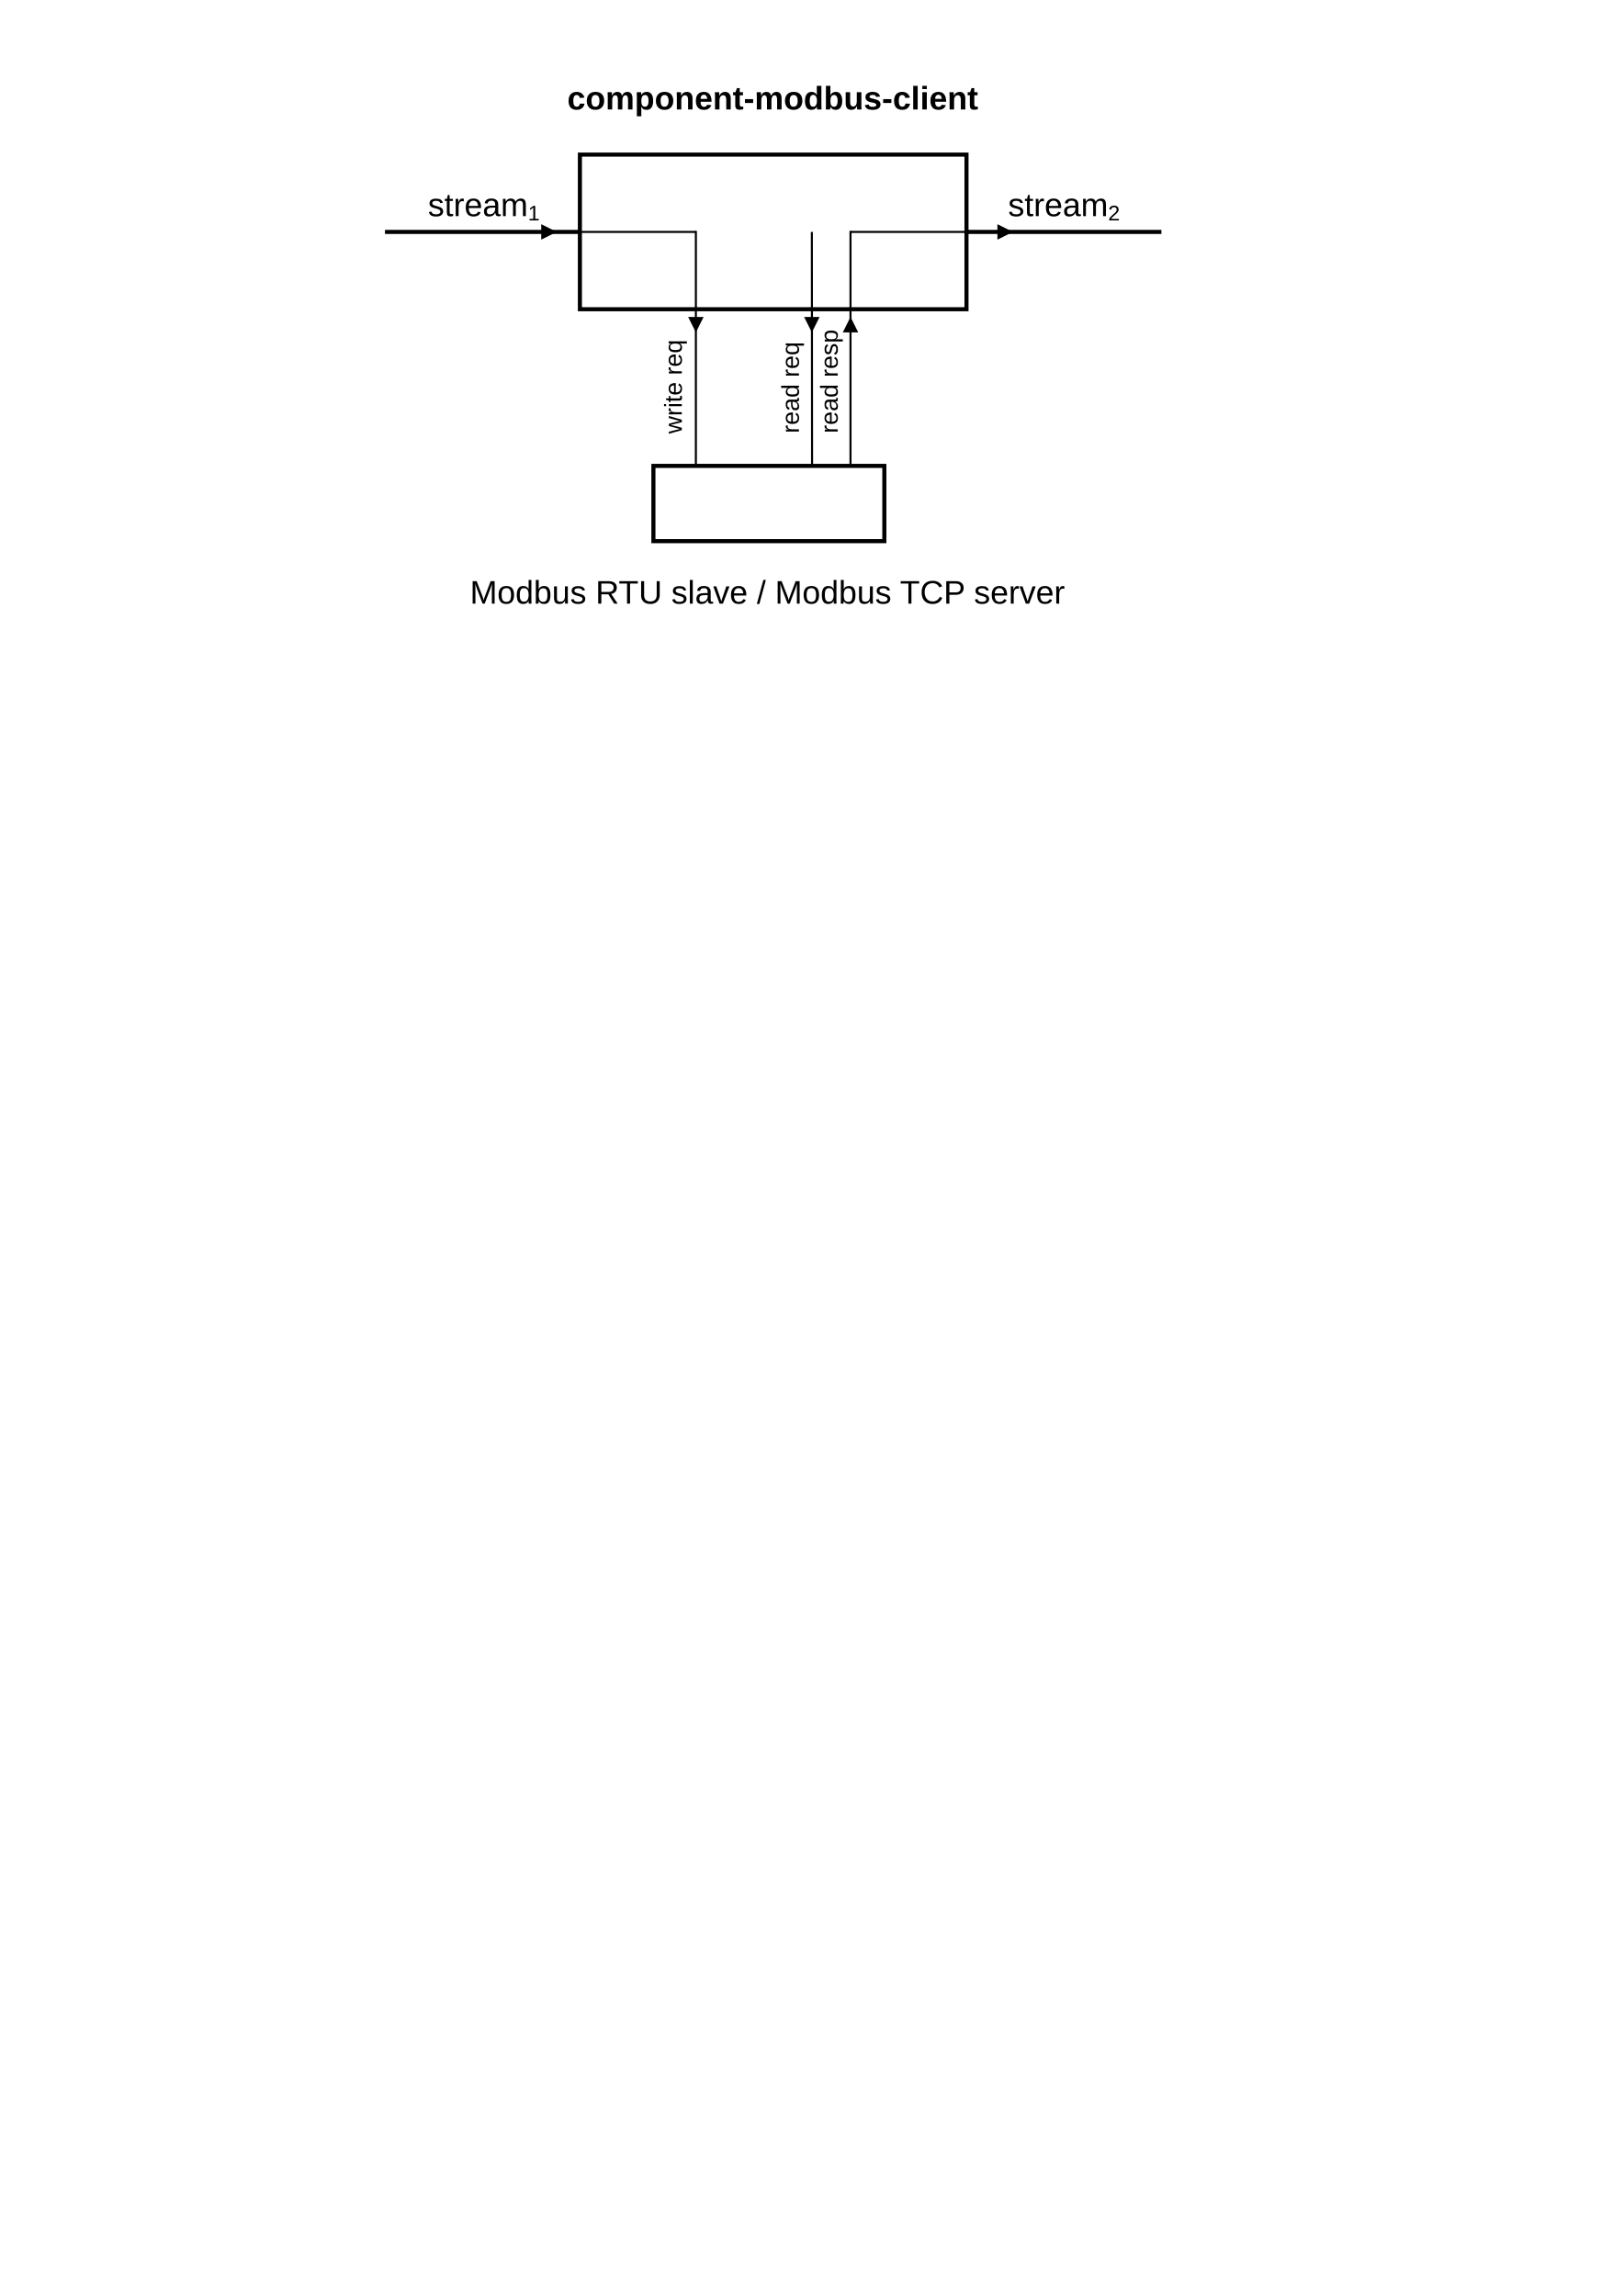
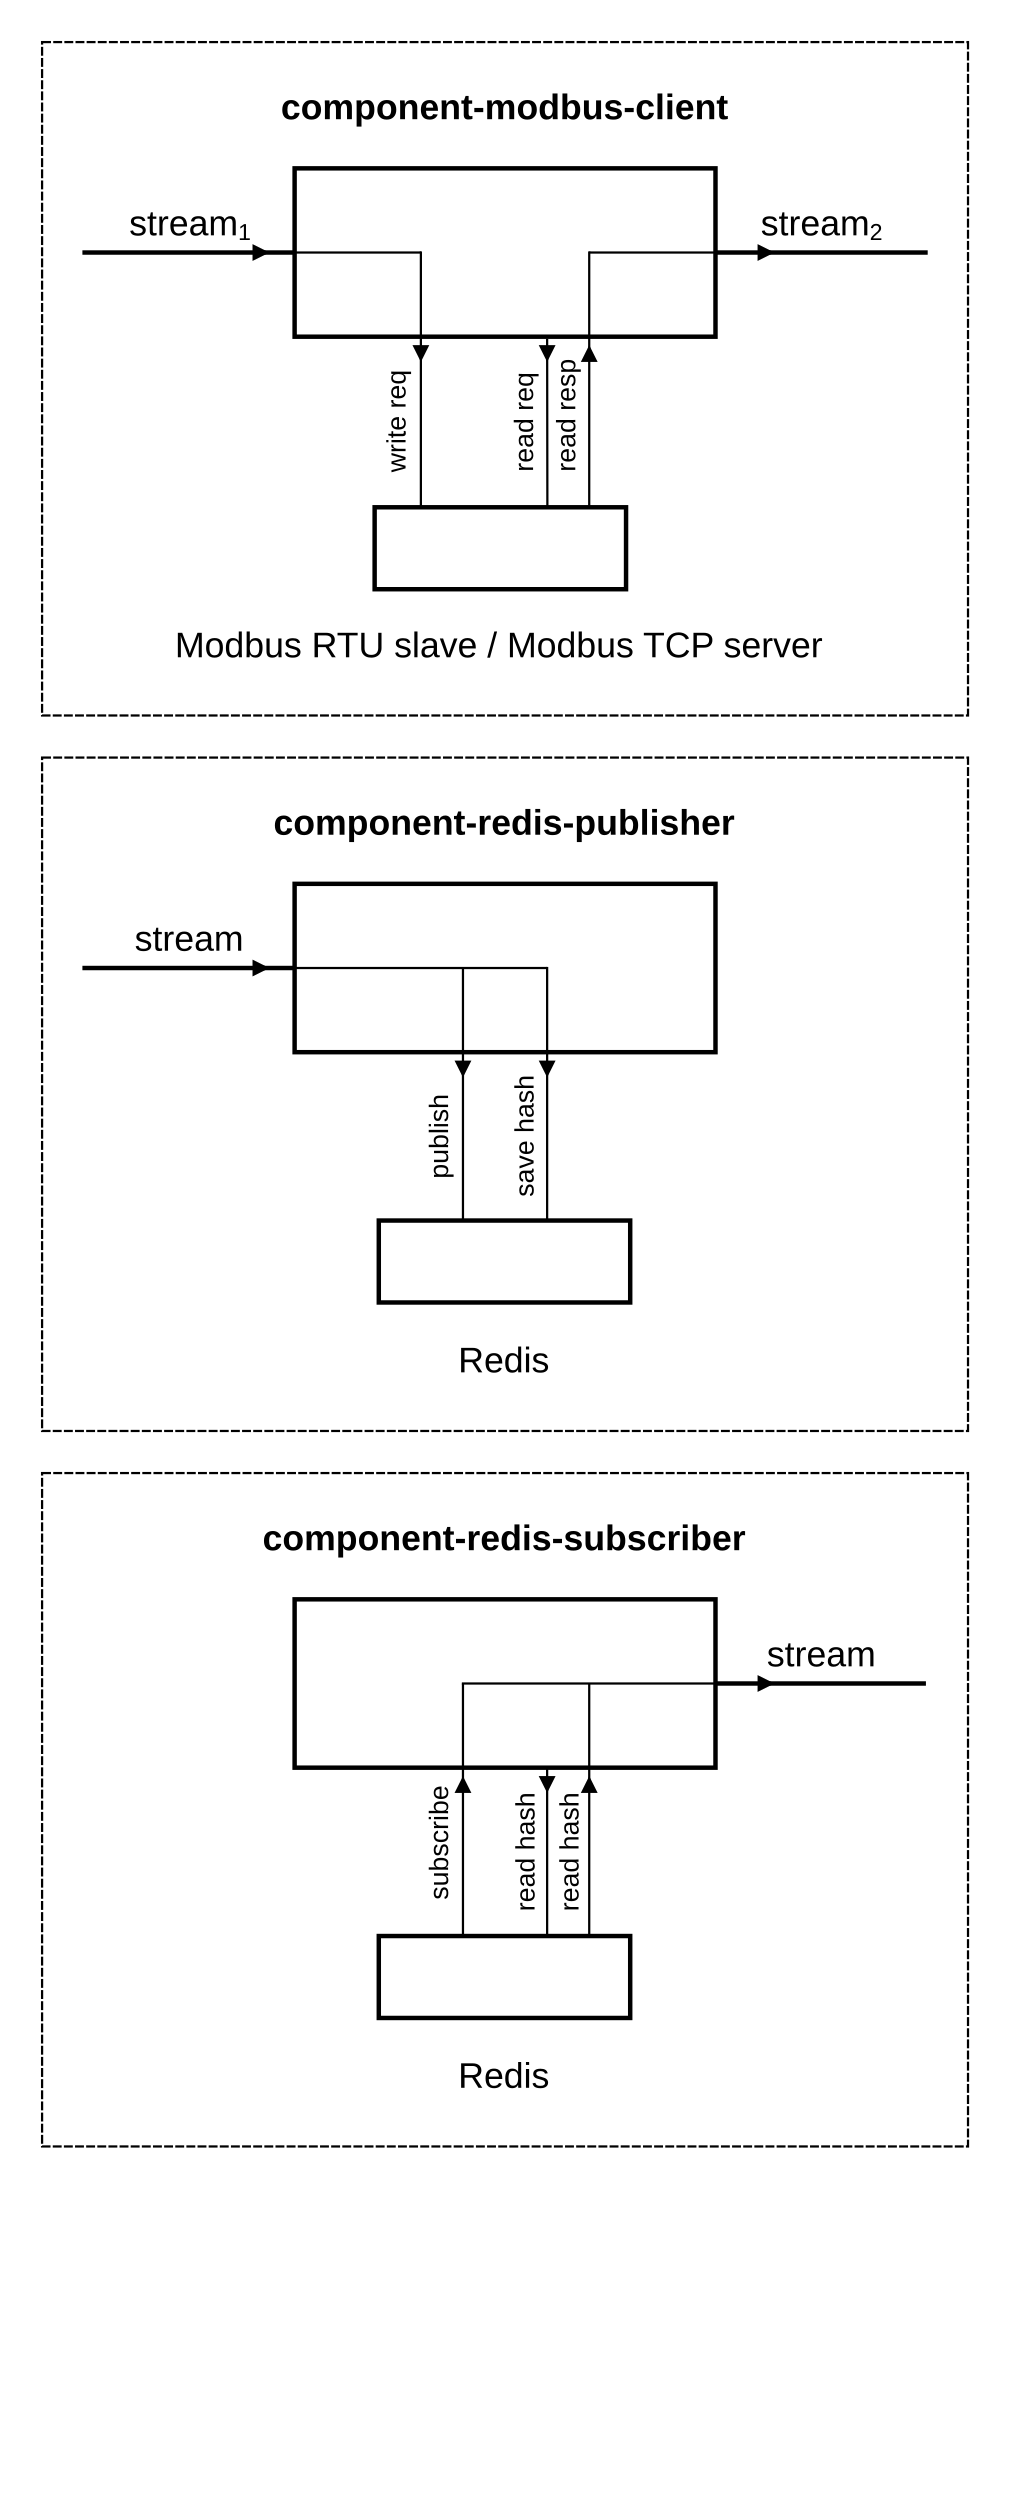
- <svg xmlns="http://www.w3.org/2000/svg" width="210mm" height="297mm" viewBox="0 0 210 297" version="1.1" id="svg1">
+ <svg xmlns="http://www.w3.org/2000/svg" width="120mm" height="297mm" viewBox="0 0 120 297" version="1.1" id="svg1">
  <defs id="defs1" />
  <g id="layer1">
-     <rect style="fill:none;stroke:#000000;stroke-width:0.529;stroke-dasharray:none;stroke-opacity:1" id="rect8" width="50" height="20" x="75" y="20" />
-     <text xml:space="preserve" style="font-size:3.175px;fill:#000000;fill-opacity:1;stroke:none;stroke-width:0.265;stroke-dasharray:none;stroke-opacity:1" x="73.363" y="14.165" id="text8">
-       <tspan id="tspan8" style="font-style:normal;font-variant:normal;font-weight:bold;font-stretch:normal;font-size:4.233px;font-family:Arial;-inkscape-font-specification:'Arial, Bold';font-variant-ligatures:normal;font-variant-caps:normal;font-variant-numeric:normal;font-variant-east-asian:normal;fill:#000000;fill-opacity:1;stroke:none;stroke-width:0.265;stroke-dasharray:none" x="73.363" y="14.165">component-modbus-client</tspan>
-       <tspan style="fill:#000000;fill-opacity:1;stroke:none;stroke-width:0.265;stroke-dasharray:none" x="73.363" y="18.54" id="tspan9" />
+     <rect style="fill:none;stroke:#000000;stroke-width:0.529;stroke-dasharray:none;stroke-opacity:1" id="rect8" width="50" height="20" x="35" y="20" />
+     <text xml:space="preserve" style="font-size:3.175px;fill:#000000;fill-opacity:1;stroke:none;stroke-width:0.265;stroke-dasharray:none;stroke-opacity:1" x="33.363" y="14.165" id="text8">
+       <tspan id="tspan8" style="font-style:normal;font-variant:normal;font-weight:bold;font-stretch:normal;font-size:4.233px;font-family:Arial;-inkscape-font-specification:'Arial, Bold';font-variant-ligatures:normal;font-variant-caps:normal;font-variant-numeric:normal;font-variant-east-asian:normal;fill:#000000;fill-opacity:1;stroke:none;stroke-width:0.265;stroke-dasharray:none" x="33.363" y="14.165">component-modbus-client</tspan>
+       <tspan style="fill:#000000;fill-opacity:1;stroke:none;stroke-width:0.265;stroke-dasharray:none" x="33.363" y="18.54" id="tspan9" />
    </text>
-     <path style="fill:none;stroke:#000000;stroke-width:0.265;stroke-dasharray:none;stroke-opacity:1" d="m 105,30.001 0.028,30.263" id="path8-6" />
-     <rect style="fill:none;stroke:#000000;stroke-width:0.529;stroke-dasharray:none;stroke-opacity:1" id="rect8-0" width="29.868" height="9.735" x="84.507" y="60.265" />
-     <path style="fill:#000000;fill-opacity:1;stroke:none;stroke-width:0.265;stroke-dasharray:none;stroke-opacity:1" d="m 70,29 2,1 -2,1 z" id="path10" />
-     <path style="fill:none;stroke:#000000;stroke-width:0.265;stroke-dasharray:none;stroke-opacity:1" d="M 110,29.868 V 60.265" id="path8-6-9" />
-     <path style="fill:#000000;fill-opacity:1;stroke:#000000;stroke-width:0.529;stroke-dasharray:none;stroke-opacity:1" d="m 125,30 h 25.21" id="path11" />
-     <path style="fill:#000000;fill-opacity:1;stroke:#000000;stroke-width:0.529;stroke-dasharray:none;stroke-opacity:1" d="m 49.79,30 h 25.21" id="path11-8" />
-     <path style="fill:#000000;fill-opacity:1;stroke:#000000;stroke-width:0.265;stroke-dasharray:none;stroke-opacity:1" d="m 75,30 h 15" id="path11-8-3" />
-     <path style="fill:#000000;fill-opacity:1;stroke:none;stroke-width:0.265;stroke-dasharray:none;stroke-opacity:1" d="m 129,29 2,1 -2,1 z" id="path10-2" />
-     <path style="fill:none;stroke:#000000;stroke-width:0.265;stroke-dasharray:none;stroke-opacity:1" d="m 90,29.868 -10e-7,30.397" id="path8-6-0" />
-     <text xml:space="preserve" style="font-size:3.175px;fill:#000000;fill-opacity:1;stroke:none;stroke-width:0.265;stroke-dasharray:none;stroke-opacity:1" x="60.786" y="78.082" id="text8-2">
-       <tspan style="font-style:normal;font-variant:normal;font-weight:normal;font-stretch:normal;font-size:4.233px;font-family:Arial;-inkscape-font-specification:'Arial, Normal';font-variant-ligatures:normal;font-variant-caps:normal;font-variant-numeric:normal;font-variant-east-asian:normal;fill:#000000;fill-opacity:1;stroke:none;stroke-width:0.265;stroke-dasharray:none" x="60.786" y="78.082" id="tspan9-5">Modbus RTU slave / Modbus TCP server</tspan>
+     <path style="fill:none;stroke:#000000;stroke-width:0.265;stroke-dasharray:none;stroke-opacity:1" d="m 65,40.266 0.028,19.997" id="path8-6" />
+     <rect style="fill:none;stroke:#000000;stroke-width:0.529;stroke-dasharray:none;stroke-opacity:1" id="rect8-0" width="29.868" height="9.735" x="44.507" y="60.265" />
+     <path style="fill:#000000;fill-opacity:1;stroke:none;stroke-width:0.265;stroke-dasharray:none;stroke-opacity:1" d="m 30,29 2,1 -2,1 z" id="path10" />
+     <path style="fill:none;stroke:#000000;stroke-width:0.265;stroke-dasharray:none;stroke-opacity:1" d="M 70,29.868 V 60.265" id="path8-6-9" />
+     <path style="fill:#000000;fill-opacity:1;stroke:#000000;stroke-width:0.529;stroke-dasharray:none;stroke-opacity:1" d="m 85,30 h 25.21" id="path11" />
+     <path style="fill:#000000;fill-opacity:1;stroke:#000000;stroke-width:0.529;stroke-dasharray:none;stroke-opacity:1" d="M 9.79,30 H 35" id="path11-8" />
+     <path style="fill:#000000;fill-opacity:1;stroke:#000000;stroke-width:0.265;stroke-dasharray:none;stroke-opacity:1" d="m 35,30 h 15" id="path11-8-3" />
+     <path style="fill:#000000;fill-opacity:1;stroke:none;stroke-width:0.265;stroke-dasharray:none;stroke-opacity:1" d="m 90,29 2,1 -2,1 z" id="path10-2" />
+     <path style="fill:none;stroke:#000000;stroke-width:0.265;stroke-dasharray:none;stroke-opacity:1" d="m 50,29.868 -10e-7,30.397" id="path8-6-0" />
+     <text xml:space="preserve" style="font-size:3.175px;fill:#000000;fill-opacity:1;stroke:none;stroke-width:0.265;stroke-dasharray:none;stroke-opacity:1" x="20.786" y="78.082" id="text8-2">
+       <tspan style="font-style:normal;font-variant:normal;font-weight:normal;font-stretch:normal;font-size:4.233px;font-family:Arial;-inkscape-font-specification:'Arial, Normal';font-variant-ligatures:normal;font-variant-caps:normal;font-variant-numeric:normal;font-variant-east-asian:normal;fill:#000000;fill-opacity:1;stroke:none;stroke-width:0.265;stroke-dasharray:none" x="20.786" y="78.082" id="tspan9-5">Modbus RTU slave / Modbus TCP server</tspan>
    </text>
-     <text xml:space="preserve" style="font-size:3.175px;fill:#000000;fill-opacity:1;stroke:none;stroke-width:0.265;stroke-dasharray:none;stroke-opacity:1" x="-56.11" y="88.179" id="text8-2-5" transform="rotate(-90)">
-       <tspan style="font-style:normal;font-variant:normal;font-weight:normal;font-stretch:normal;font-size:3.175px;font-family:Arial;-inkscape-font-specification:'Arial, Normal';font-variant-ligatures:normal;font-variant-caps:normal;font-variant-numeric:normal;font-variant-east-asian:normal;fill:#000000;fill-opacity:1;stroke:none;stroke-width:0.265;stroke-dasharray:none" x="-56.11" y="88.179" id="tspan1-3">write req</tspan>
-       <tspan style="fill:#000000;fill-opacity:1;stroke:none;stroke-width:0.265;stroke-dasharray:none" x="-56.11" y="92.185" id="tspan9-5-3" />
+     <text xml:space="preserve" style="font-size:3.175px;fill:#000000;fill-opacity:1;stroke:none;stroke-width:0.265;stroke-dasharray:none;stroke-opacity:1" x="-56.11" y="48.179" id="text8-2-5" transform="rotate(-90)">
+       <tspan style="font-style:normal;font-variant:normal;font-weight:normal;font-stretch:normal;font-size:3.175px;font-family:Arial;-inkscape-font-specification:'Arial, Normal';font-variant-ligatures:normal;font-variant-caps:normal;font-variant-numeric:normal;font-variant-east-asian:normal;fill:#000000;fill-opacity:1;stroke:none;stroke-width:0.265;stroke-dasharray:none" x="-56.11" y="48.179" id="tspan1-3">write req</tspan>
+       <tspan style="fill:#000000;fill-opacity:1;stroke:none;stroke-width:0.265;stroke-dasharray:none" x="-56.11" y="52.185" id="tspan9-5-3" />
    </text>
-     <text xml:space="preserve" style="font-size:3.175px;fill:#000000;fill-opacity:1;stroke:none;stroke-width:0.265;stroke-dasharray:none;stroke-opacity:1" x="-56.034" y="103.329" id="text8-2-5-6" transform="rotate(-90)">
-       <tspan style="font-style:normal;font-variant:normal;font-weight:normal;font-stretch:normal;font-size:3.175px;font-family:Arial;-inkscape-font-specification:'Arial, Normal';font-variant-ligatures:normal;font-variant-caps:normal;font-variant-numeric:normal;font-variant-east-asian:normal;fill:#000000;fill-opacity:1;stroke:none;stroke-width:0.265;stroke-dasharray:none" x="-56.034" y="103.329" id="tspan1-3-4">read req</tspan>
-       <tspan style="fill:#000000;fill-opacity:1;stroke:none;stroke-width:0.265;stroke-dasharray:none" x="-56.034" y="107.334" id="tspan9-5-3-6" />
+     <text xml:space="preserve" style="font-size:3.175px;fill:#000000;fill-opacity:1;stroke:none;stroke-width:0.265;stroke-dasharray:none;stroke-opacity:1" x="-56.034" y="63.329" id="text8-2-5-6" transform="rotate(-90)">
+       <tspan style="font-style:normal;font-variant:normal;font-weight:normal;font-stretch:normal;font-size:3.175px;font-family:Arial;-inkscape-font-specification:'Arial, Normal';font-variant-ligatures:normal;font-variant-caps:normal;font-variant-numeric:normal;font-variant-east-asian:normal;fill:#000000;fill-opacity:1;stroke:none;stroke-width:0.265;stroke-dasharray:none" x="-56.034" y="63.329" id="tspan1-3-4">read req</tspan>
+       <tspan style="fill:#000000;fill-opacity:1;stroke:none;stroke-width:0.265;stroke-dasharray:none" x="-56.034" y="67.334" id="tspan9-5-3-6" />
    </text>
-     <text xml:space="preserve" style="font-size:3.175px;fill:#000000;fill-opacity:1;stroke:none;stroke-width:0.265;stroke-dasharray:none;stroke-opacity:1" x="-56.034" y="108.341" id="text8-2-5-6-6" transform="rotate(-90)">
-       <tspan style="font-style:normal;font-variant:normal;font-weight:normal;font-stretch:normal;font-size:3.175px;font-family:Arial;-inkscape-font-specification:'Arial, Normal';font-variant-ligatures:normal;font-variant-caps:normal;font-variant-numeric:normal;font-variant-east-asian:normal;fill:#000000;fill-opacity:1;stroke:none;stroke-width:0.265;stroke-dasharray:none" x="-56.034" y="108.341" id="tspan1-3-4-6">read resp</tspan>
-       <tspan style="fill:#000000;fill-opacity:1;stroke:none;stroke-width:0.265;stroke-dasharray:none" x="-56.034" y="112.346" id="tspan9-5-3-6-0" />
+     <text xml:space="preserve" style="font-size:3.175px;fill:#000000;fill-opacity:1;stroke:none;stroke-width:0.265;stroke-dasharray:none;stroke-opacity:1" x="-56.034" y="68.341" id="text8-2-5-6-6" transform="rotate(-90)">
+       <tspan style="font-style:normal;font-variant:normal;font-weight:normal;font-stretch:normal;font-size:3.175px;font-family:Arial;-inkscape-font-specification:'Arial, Normal';font-variant-ligatures:normal;font-variant-caps:normal;font-variant-numeric:normal;font-variant-east-asian:normal;fill:#000000;fill-opacity:1;stroke:none;stroke-width:0.265;stroke-dasharray:none" x="-56.034" y="68.341" id="tspan1-3-4-6">read resp</tspan>
+       <tspan style="fill:#000000;fill-opacity:1;stroke:none;stroke-width:0.265;stroke-dasharray:none" x="-56.034" y="72.346" id="tspan9-5-3-6-0" />
    </text>
-     <path style="fill:#000000;fill-opacity:1;stroke:#000000;stroke-width:0.265;stroke-dasharray:none;stroke-opacity:1" d="m 110,30 h 15" id="path11-8-3-2" />
-     <path style="fill:#000000;fill-opacity:1;stroke:none;stroke-width:0.265;stroke-dasharray:none;stroke-opacity:1" d="m 91,41 -1,2 -1,-2 z" id="path10-0" />
-     <path style="fill:#000000;fill-opacity:1;stroke:none;stroke-width:0.265;stroke-dasharray:none;stroke-opacity:1" d="m 106,41 -1,2 -1,-2 z" id="path10-0-5" />
-     <path style="fill:#000000;fill-opacity:1;stroke:none;stroke-width:0.265;stroke-dasharray:none;stroke-opacity:1" d="m 111,43 -1,-2 -1,2 z" id="path10-0-4" />
-     <text xml:space="preserve" style="font-size:3.175px;fill:#000000;fill-opacity:1;stroke:none;stroke-width:0.265;stroke-dasharray:none;stroke-opacity:1" x="55.348" y="27.962" id="text8-3">
-       <tspan id="tspan8-7" style="font-style:normal;font-variant:normal;font-weight:normal;font-stretch:normal;font-size:4.233px;font-family:Arial;-inkscape-font-specification:'Arial, Normal';font-variant-ligatures:normal;font-variant-caps:normal;font-variant-numeric:normal;font-variant-east-asian:normal;fill:#000000;fill-opacity:1;stroke:none;stroke-width:0.265;stroke-dasharray:none" x="55.348" y="27.962">stream<tspan style="font-size:65%;baseline-shift:sub" id="tspan2">1</tspan>
+     <path style="fill:#000000;fill-opacity:1;stroke:#000000;stroke-width:0.265;stroke-dasharray:none;stroke-opacity:1" d="M 70,30 H 85" id="path11-8-3-2" />
+     <path style="fill:#000000;fill-opacity:1;stroke:none;stroke-width:0.265;stroke-dasharray:none;stroke-opacity:1" d="m 51,41 -1,2 -1,-2 z" id="path10-0" />
+     <path style="fill:#000000;fill-opacity:1;stroke:none;stroke-width:0.265;stroke-dasharray:none;stroke-opacity:1" d="m 66,41 -1,2 -1,-2 z" id="path10-0-5" />
+     <path style="fill:#000000;fill-opacity:1;stroke:none;stroke-width:0.265;stroke-dasharray:none;stroke-opacity:1" d="m 71,43 -1,-2 -1,2 z" id="path10-0-4" />
+     <text xml:space="preserve" style="font-size:3.175px;fill:#000000;fill-opacity:1;stroke:none;stroke-width:0.265;stroke-dasharray:none;stroke-opacity:1" x="15.348" y="27.962" id="text8-3">
+       <tspan id="tspan8-7" style="font-style:normal;font-variant:normal;font-weight:normal;font-stretch:normal;font-size:4.233px;font-family:Arial;-inkscape-font-specification:'Arial, Normal';font-variant-ligatures:normal;font-variant-caps:normal;font-variant-numeric:normal;font-variant-east-asian:normal;fill:#000000;fill-opacity:1;stroke:none;stroke-width:0.265;stroke-dasharray:none" x="15.348" y="27.962">stream<tspan style="font-size:65%;baseline-shift:sub" id="tspan2">1</tspan>
      </tspan>
-       <tspan style="fill:#000000;fill-opacity:1;stroke:none;stroke-width:0.265;stroke-dasharray:none" x="55.348" y="32.337" id="tspan9-3" />
+       <tspan style="fill:#000000;fill-opacity:1;stroke:none;stroke-width:0.265;stroke-dasharray:none" x="15.348" y="32.337" id="tspan9-3" />
    </text>
-     <text xml:space="preserve" style="font-size:3.175px;fill:#000000;fill-opacity:1;stroke:none;stroke-width:0.265;stroke-dasharray:none;stroke-opacity:1" x="130.379" y="27.962" id="text8-3-9">
-       <tspan style="font-style:normal;font-variant:normal;font-weight:normal;font-stretch:normal;font-size:4.233px;font-family:Arial;-inkscape-font-specification:'Arial, Normal';font-variant-ligatures:normal;font-variant-caps:normal;font-variant-numeric:normal;font-variant-east-asian:normal;fill:#000000;fill-opacity:1;stroke:none;stroke-width:0.265;stroke-dasharray:none" x="130.379" y="27.962" id="tspan9-3-2">stream<tspan style="font-size:65%;baseline-shift:sub" id="tspan3">2</tspan>
+     <text xml:space="preserve" style="font-size:3.175px;fill:#000000;fill-opacity:1;stroke:none;stroke-width:0.265;stroke-dasharray:none;stroke-opacity:1" x="90.379" y="27.962" id="text8-3-9">
+       <tspan style="font-style:normal;font-variant:normal;font-weight:normal;font-stretch:normal;font-size:4.233px;font-family:Arial;-inkscape-font-specification:'Arial, Normal';font-variant-ligatures:normal;font-variant-caps:normal;font-variant-numeric:normal;font-variant-east-asian:normal;fill:#000000;fill-opacity:1;stroke:none;stroke-width:0.265;stroke-dasharray:none" x="90.379" y="27.962" id="tspan9-3-2">stream<tspan style="font-size:65%;baseline-shift:sub" id="tspan3">2</tspan>
      </tspan>
    </text>
+     <rect style="fill:none;stroke:#000000;stroke-width:0.265;stroke-dasharray:1.058, 0.265;stroke-dashoffset:0" id="rect3" width="110" height="80" x="5" y="5" />
+     <rect style="fill:none;stroke:#000000;stroke-width:0.265;stroke-dasharray:1.058, 0.265;stroke-dashoffset:0" id="rect3-3" width="110" height="80" x="5" y="90" />
+     <text xml:space="preserve" style="font-size:3.175px;fill:#000000;fill-opacity:1;stroke:none;stroke-width:0.265;stroke-dasharray:none;stroke-opacity:1" x="32.484" y="99.165" id="text8-6">
+       <tspan style="font-style:normal;font-variant:normal;font-weight:bold;font-stretch:normal;font-size:4.233px;font-family:Arial;-inkscape-font-specification:'Arial, Bold';font-variant-ligatures:normal;font-variant-caps:normal;font-variant-numeric:normal;font-variant-east-asian:normal;fill:#000000;fill-opacity:1;stroke:none;stroke-width:0.265;stroke-dasharray:none" x="32.484" y="99.165" id="tspan9-7">component-redis-publisher</tspan>
+     </text>
+     <rect style="fill:none;stroke:#000000;stroke-width:0.529;stroke-dasharray:none;stroke-opacity:1" id="rect8-1" width="50" height="20" x="35" y="105" />
+     <path style="fill:#000000;fill-opacity:1;stroke:none;stroke-width:0.265;stroke-dasharray:none;stroke-opacity:1" d="m 30,114 2,1 -2,1 z" id="path10-5" />
+     <path style="fill:#000000;fill-opacity:1;stroke:#000000;stroke-width:0.529;stroke-dasharray:none;stroke-opacity:1" d="M 9.79,115 H 35" id="path11-8-0" />
+     <text xml:space="preserve" style="font-size:3.175px;fill:#000000;fill-opacity:1;stroke:none;stroke-width:0.265;stroke-dasharray:none;stroke-opacity:1" x="15.997" y="112.95" id="text8-3-7">
+       <tspan style="font-style:normal;font-variant:normal;font-weight:normal;font-stretch:normal;font-size:4.233px;font-family:Arial;-inkscape-font-specification:'Arial, Normal';font-variant-ligatures:normal;font-variant-caps:normal;font-variant-numeric:normal;font-variant-east-asian:normal;fill:#000000;fill-opacity:1;stroke:none;stroke-width:0.265;stroke-dasharray:none" x="15.997" y="112.95" id="tspan9-3-8">stream<tspan style="font-size:65%;baseline-shift:sub" id="tspan2-4" />
+       </tspan>
+     </text>
+     <rect style="fill:none;stroke:#000000;stroke-width:0.529;stroke-dasharray:none;stroke-opacity:1" id="rect8-0-0" width="29.868" height="9.735" x="45" y="145" />
+     <text xml:space="preserve" style="font-size:3.175px;fill:#000000;fill-opacity:1;stroke:none;stroke-width:0.265;stroke-dasharray:none;stroke-opacity:1" x="54.438" y="163.03" id="text8-2-8">
+       <tspan style="font-style:normal;font-variant:normal;font-weight:normal;font-stretch:normal;font-size:4.233px;font-family:Arial;-inkscape-font-specification:'Arial, Normal';font-variant-ligatures:normal;font-variant-caps:normal;font-variant-numeric:normal;font-variant-east-asian:normal;fill:#000000;fill-opacity:1;stroke:none;stroke-width:0.265;stroke-dasharray:none" x="54.438" y="163.03" id="tspan9-5-36">Redis</tspan>
+     </text>
+     <path style="fill:#000000;fill-opacity:1;stroke:#000000;stroke-width:0.265;stroke-dasharray:none;stroke-opacity:1" d="M 35,115 H 65" id="path11-8-3-0" />
+     <path style="fill:none;stroke:#000000;stroke-width:0.265;stroke-dasharray:none;stroke-opacity:1" d="M 55,115 55,145" id="path8-6-0-2" />
+     <path style="fill:none;stroke:#000000;stroke-width:0.265;stroke-dasharray:none;stroke-opacity:1" d="m 65,114.871 -10e-7,30" id="path8-6-0-2-7" />
+     <path style="fill:#000000;fill-opacity:1;stroke:none;stroke-width:0.265;stroke-dasharray:none;stroke-opacity:1" d="m 56,126 -1,2 -1,-2 z" id="path10-0-6" />
+     <path style="fill:#000000;fill-opacity:1;stroke:none;stroke-width:0.265;stroke-dasharray:none;stroke-opacity:1" d="m 66,126 -1,2 -1,-2 z" id="path10-0-1" />
+     <text xml:space="preserve" style="font-size:3.175px;fill:#000000;fill-opacity:1;stroke:none;stroke-width:0.265;stroke-dasharray:none;stroke-opacity:1" x="-140.028" y="53.229" id="text8-2-5-0" transform="rotate(-90)">
+       <tspan style="font-style:normal;font-variant:normal;font-weight:normal;font-stretch:normal;font-size:3.175px;font-family:Arial;-inkscape-font-specification:'Arial, Normal';font-variant-ligatures:normal;font-variant-caps:normal;font-variant-numeric:normal;font-variant-east-asian:normal;fill:#000000;fill-opacity:1;stroke:none;stroke-width:0.265;stroke-dasharray:none" x="-140.028" y="53.229" id="tspan1-3-8">publish</tspan>
+       <tspan style="fill:#000000;fill-opacity:1;stroke:none;stroke-width:0.265;stroke-dasharray:none" x="-140.028" y="57.234" id="tspan9-5-3-7" />
+     </text>
+     <text xml:space="preserve" style="font-size:3.175px;fill:#000000;fill-opacity:1;stroke:none;stroke-width:0.265;stroke-dasharray:none;stroke-opacity:1" x="-142.178" y="63.388" id="text8-2-5-0-1" transform="rotate(-90)">
+       <tspan style="font-style:normal;font-variant:normal;font-weight:normal;font-stretch:normal;font-size:3.175px;font-family:Arial;-inkscape-font-specification:'Arial, Normal';font-variant-ligatures:normal;font-variant-caps:normal;font-variant-numeric:normal;font-variant-east-asian:normal;fill:#000000;fill-opacity:1;stroke:none;stroke-width:0.265;stroke-dasharray:none" x="-142.178" y="63.388" id="tspan1-3-8-3">save hash</tspan>
+       <tspan style="fill:#000000;fill-opacity:1;stroke:none;stroke-width:0.265;stroke-dasharray:none" x="-142.178" y="67.394" id="tspan9-5-3-7-0" />
+     </text>
+     <rect style="fill:none;stroke:#000000;stroke-width:0.265;stroke-dasharray:1.058, 0.265;stroke-dashoffset:0" id="rect3-3-5" width="110" height="80" x="5" y="175" />
+     <text xml:space="preserve" style="font-size:3.175px;fill:#000000;fill-opacity:1;stroke:none;stroke-width:0.265;stroke-dasharray:none;stroke-opacity:1" x="31.187" y="184.165" id="text8-6-4">
+       <tspan style="font-style:normal;font-variant:normal;font-weight:bold;font-stretch:normal;font-size:4.233px;font-family:Arial;-inkscape-font-specification:'Arial, Bold';font-variant-ligatures:normal;font-variant-caps:normal;font-variant-numeric:normal;font-variant-east-asian:normal;fill:#000000;fill-opacity:1;stroke:none;stroke-width:0.265;stroke-dasharray:none" x="31.187" y="184.165" id="tspan9-7-0">component-redis-subscriber</tspan>
+     </text>
+     <rect style="fill:none;stroke:#000000;stroke-width:0.529;stroke-dasharray:none;stroke-opacity:1" id="rect8-1-5" width="50" height="20" x="35" y="190" />
+     <path style="fill:#000000;fill-opacity:1;stroke:none;stroke-width:0.265;stroke-dasharray:none;stroke-opacity:1" d="m 90,199 2,1 -2,1 z" id="path10-5-6" />
+     <path style="fill:#000000;fill-opacity:1;stroke:#000000;stroke-width:0.529;stroke-dasharray:none;stroke-opacity:1" d="M 85,200 H 110" id="path11-8-0-5" />
+     <text xml:space="preserve" style="font-size:3.175px;fill:#000000;fill-opacity:1;stroke:none;stroke-width:0.265;stroke-dasharray:none;stroke-opacity:1" x="91.102" y="197.962" id="text8-3-7-9">
+       <tspan style="font-style:normal;font-variant:normal;font-weight:normal;font-stretch:normal;font-size:4.233px;font-family:Arial;-inkscape-font-specification:'Arial, Normal';font-variant-ligatures:normal;font-variant-caps:normal;font-variant-numeric:normal;font-variant-east-asian:normal;fill:#000000;fill-opacity:1;stroke:none;stroke-width:0.265;stroke-dasharray:none" x="91.102" y="197.962" id="tspan9-3-8-6">stream<tspan style="font-size:65%;baseline-shift:sub" id="tspan2-4-6" />
+       </tspan>
+     </text>
+     <rect style="fill:none;stroke:#000000;stroke-width:0.529;stroke-dasharray:none;stroke-opacity:1" id="rect8-0-0-6" width="29.868" height="9.735" x="45" y="230" />
+     <text xml:space="preserve" style="font-size:3.175px;fill:#000000;fill-opacity:1;stroke:none;stroke-width:0.265;stroke-dasharray:none;stroke-opacity:1" x="54.438" y="248.03" id="text8-2-8-4">
+       <tspan style="font-style:normal;font-variant:normal;font-weight:normal;font-stretch:normal;font-size:4.233px;font-family:Arial;-inkscape-font-specification:'Arial, Normal';font-variant-ligatures:normal;font-variant-caps:normal;font-variant-numeric:normal;font-variant-east-asian:normal;fill:#000000;fill-opacity:1;stroke:none;stroke-width:0.265;stroke-dasharray:none" x="54.438" y="248.03" id="tspan9-5-36-5">Redis</tspan>
+     </text>
+     <path style="fill:#000000;fill-opacity:1;stroke:#000000;stroke-width:0.265;stroke-dasharray:none;stroke-opacity:1" d="M 54.868,200 H 85" id="path11-8-3-0-4" />
+     <path style="fill:none;stroke:#000000;stroke-width:0.265;stroke-dasharray:none;stroke-opacity:1" d="m 55,200 -1e-6,30" id="path8-6-0-2-73" />
+     <path style="fill:none;stroke:#000000;stroke-width:0.265;stroke-dasharray:none;stroke-opacity:1" d="m 70,200 -1e-6,30" id="path8-6-0-2-7-2" />
+     <path style="fill:#000000;fill-opacity:1;stroke:none;stroke-width:0.265;stroke-dasharray:none;stroke-opacity:1" d="m 56,213 -1,-2 -1,2 z" id="path10-0-6-4" />
+     <path style="fill:#000000;fill-opacity:1;stroke:none;stroke-width:0.265;stroke-dasharray:none;stroke-opacity:1" d="m 71,213 -1,-2 -1,2 z" id="path10-0-1-9" />
+     <text xml:space="preserve" style="font-size:3.175px;fill:#000000;fill-opacity:1;stroke:none;stroke-width:0.265;stroke-dasharray:none;stroke-opacity:1" x="-225.689" y="53.229" id="text8-2-5-0-8" transform="rotate(-90)">
+       <tspan style="font-style:normal;font-variant:normal;font-weight:normal;font-stretch:normal;font-size:3.175px;font-family:Arial;-inkscape-font-specification:'Arial, Normal';font-variant-ligatures:normal;font-variant-caps:normal;font-variant-numeric:normal;font-variant-east-asian:normal;fill:#000000;fill-opacity:1;stroke:none;stroke-width:0.265;stroke-dasharray:none" x="-225.689" y="53.229" id="tspan1-3-8-9">subscribe</tspan>
+       <tspan style="fill:#000000;fill-opacity:1;stroke:none;stroke-width:0.265;stroke-dasharray:none" x="-225.689" y="57.234" id="tspan9-5-3-7-1" />
+     </text>
+     <text xml:space="preserve" style="font-size:3.175px;fill:#000000;fill-opacity:1;stroke:none;stroke-width:0.265;stroke-dasharray:none;stroke-opacity:1" x="-227.056" y="63.504" id="text8-2-5-0-1-8" transform="rotate(-90)">
+       <tspan style="font-style:normal;font-variant:normal;font-weight:normal;font-stretch:normal;font-size:3.175px;font-family:Arial;-inkscape-font-specification:'Arial, Normal';font-variant-ligatures:normal;font-variant-caps:normal;font-variant-numeric:normal;font-variant-east-asian:normal;fill:#000000;fill-opacity:1;stroke:none;stroke-width:0.265;stroke-dasharray:none" x="-227.056" y="63.504" id="tspan1-3-8-3-7">read hash</tspan>
+       <tspan style="fill:#000000;fill-opacity:1;stroke:none;stroke-width:0.265;stroke-dasharray:none" x="-227.056" y="67.51" id="tspan9-5-3-7-0-5" />
+     </text>
+     <path style="fill:none;stroke:#000000;stroke-width:0.265;stroke-dasharray:none;stroke-opacity:1" d="M 65,210 65,230" id="path8-6-0-2-7-2-8" />
+     <text xml:space="preserve" style="font-size:3.175px;fill:#000000;fill-opacity:1;stroke:none;stroke-width:0.265;stroke-dasharray:none;stroke-opacity:1" x="-227.056" y="68.731" id="text8-2-5-0-1-8-9" transform="rotate(-90)">
+       <tspan style="font-style:normal;font-variant:normal;font-weight:normal;font-stretch:normal;font-size:3.175px;font-family:Arial;-inkscape-font-specification:'Arial, Normal';font-variant-ligatures:normal;font-variant-caps:normal;font-variant-numeric:normal;font-variant-east-asian:normal;fill:#000000;fill-opacity:1;stroke:none;stroke-width:0.265;stroke-dasharray:none" x="-227.056" y="68.731" id="tspan1-3-8-3-7-7">read hash</tspan>
+       <tspan style="fill:#000000;fill-opacity:1;stroke:none;stroke-width:0.265;stroke-dasharray:none" x="-227.056" y="72.737" id="tspan9-5-3-7-0-5-2" />
+     </text>
+     <path style="fill:#000000;fill-opacity:1;stroke:none;stroke-width:0.265;stroke-dasharray:none;stroke-opacity:1" d="m 66,211 -1,2 -1,-2 z" id="path10-0-1-9-8" />
  </g>
</svg>
